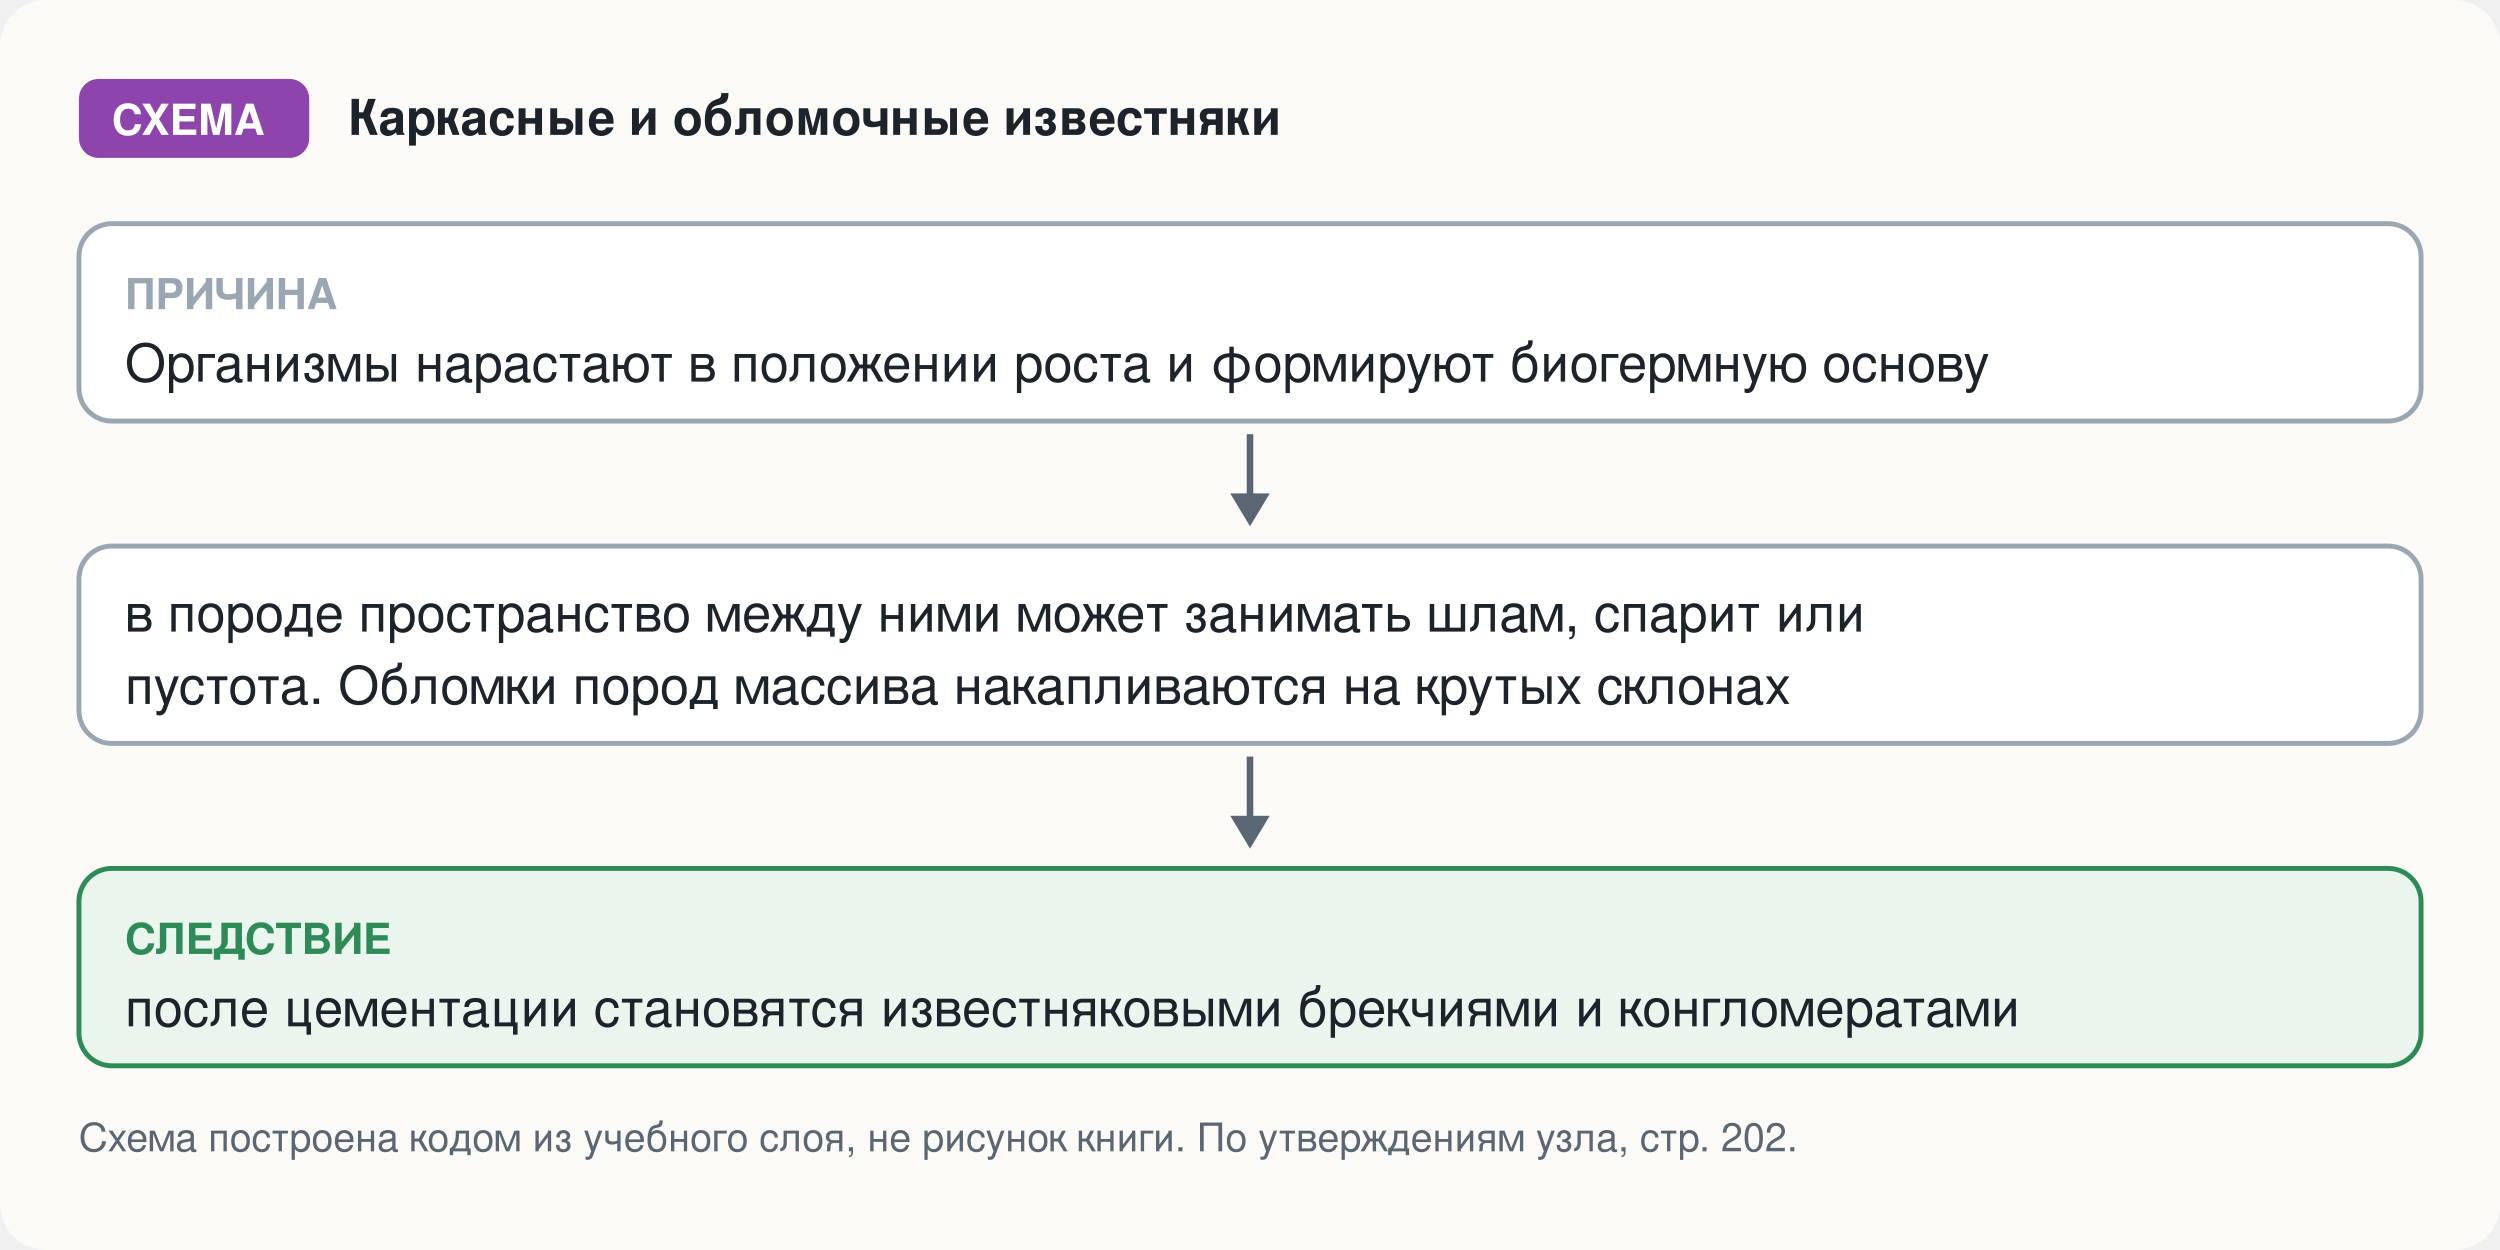
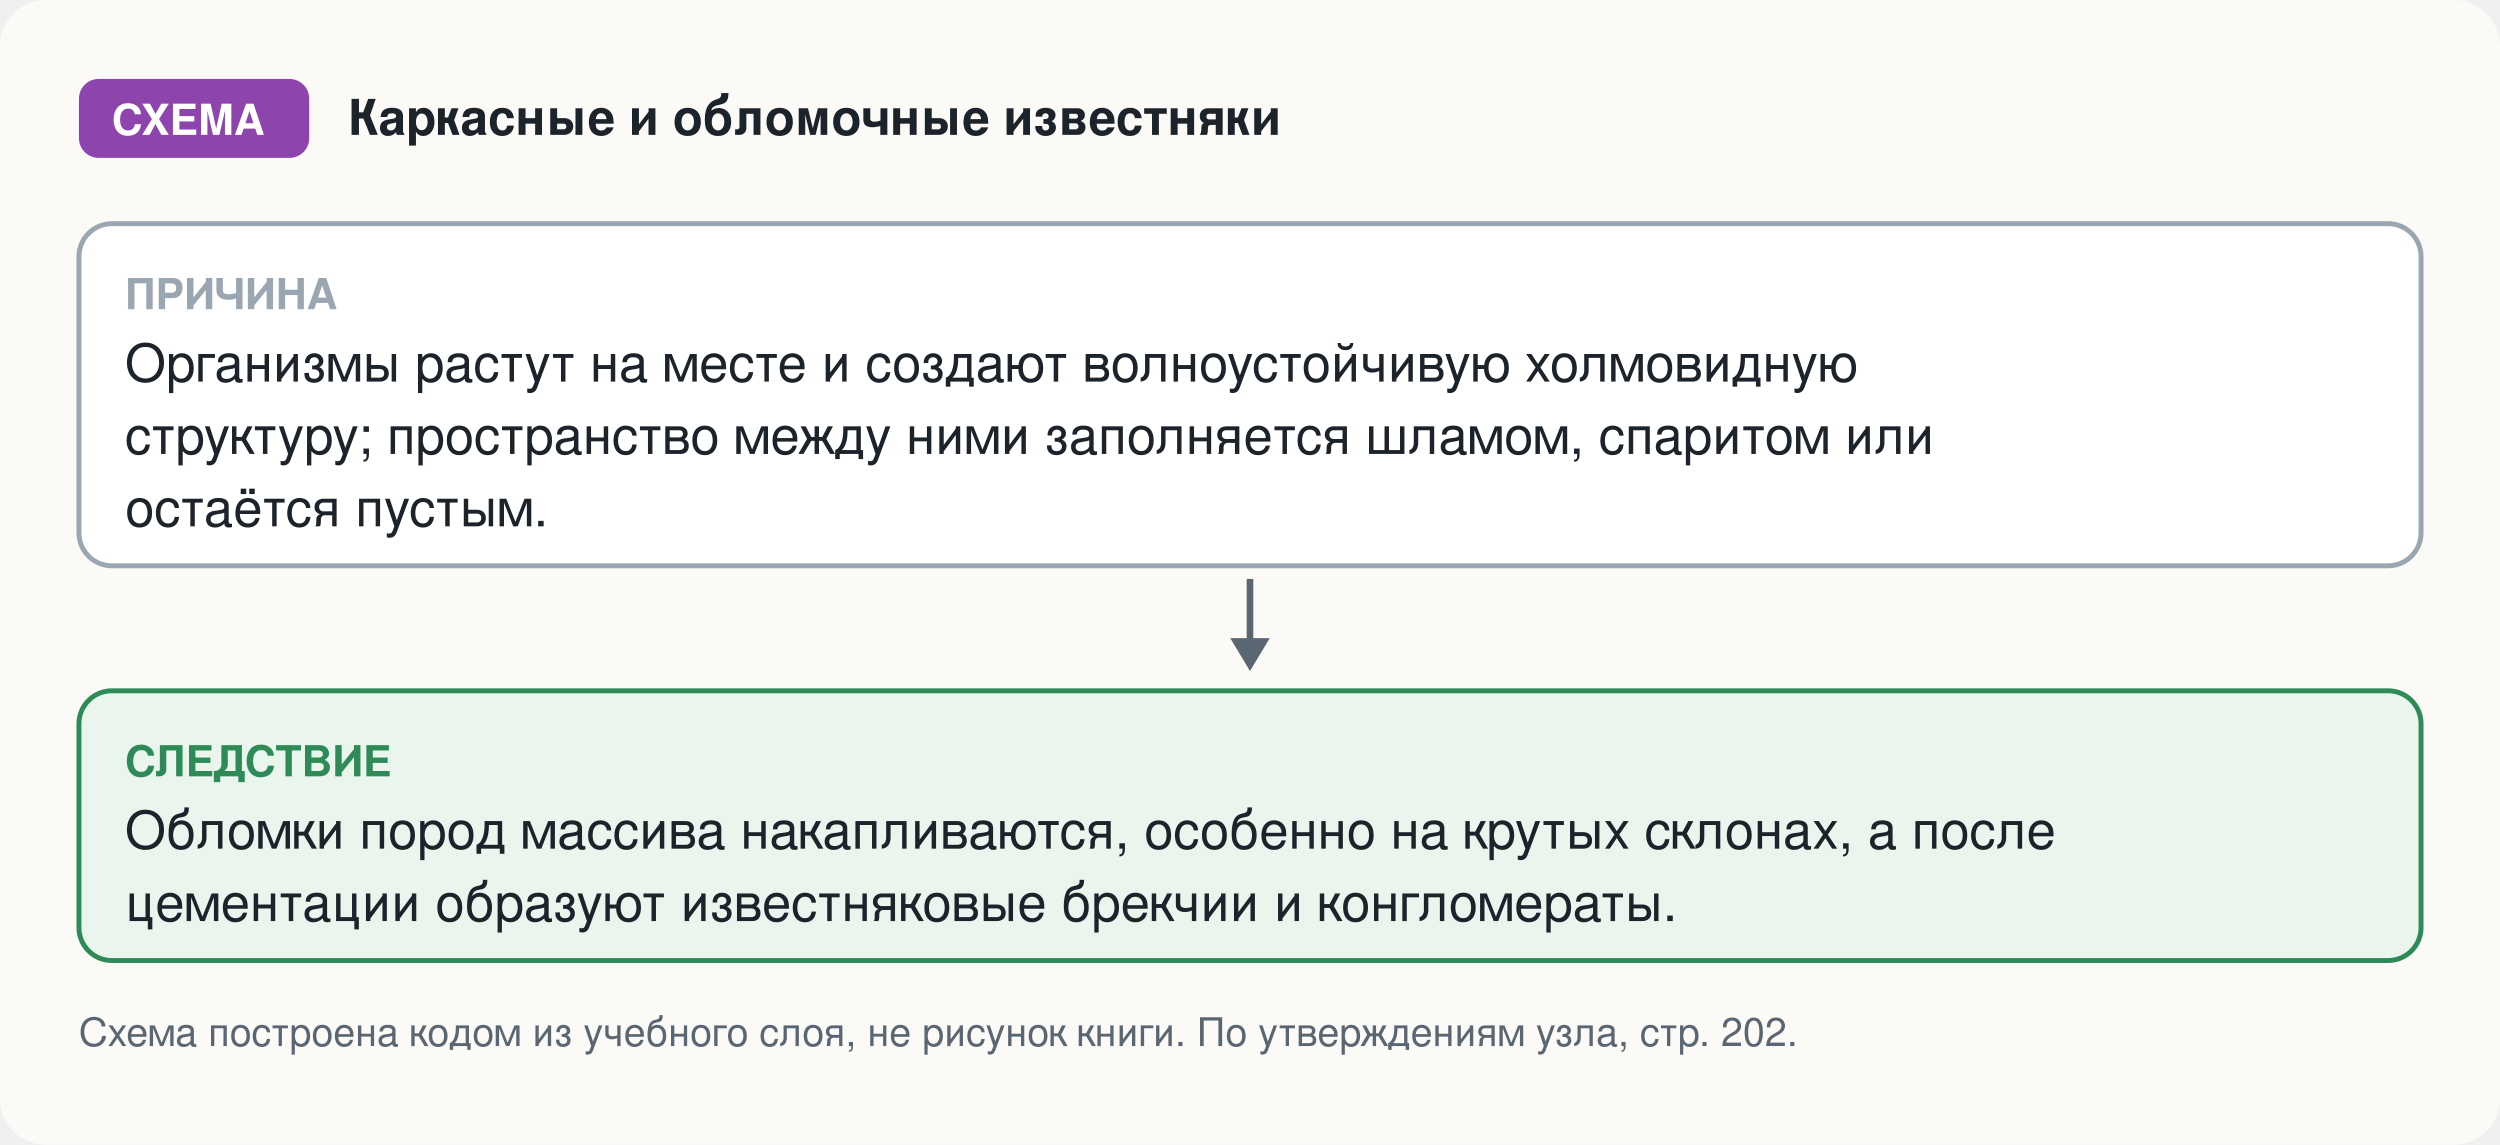
- <svg xmlns="http://www.w3.org/2000/svg" viewBox="0 0 760 380" width="760" height="380" role="img">
-   <rect x="0" y="0" width="760" height="380" rx="14" fill="#FBFAF7" />
+ <svg xmlns="http://www.w3.org/2000/svg" viewBox="0 0 760 348" width="760" height="348" role="img">
+   <rect x="0" y="0" width="760" height="348" rx="14" fill="#FBFAF7" />
  <rect x="24" y="24" width="70" height="24" rx="6" fill="#8E44AD" />
  <text x="34" y="41" font-size="13" font-weight="700" fill="#fff" font-family="Segoe UI, -apple-system, Helvetica, Arial, sans-serif">СХЕМА</text>
  <text x="106" y="41" font-size="15" font-weight="700" fill="#1C232B" font-family="Segoe UI, -apple-system, Helvetica, Arial, sans-serif">Каркасные и обломочные известняки</text>
-   <rect x="24" y="68" width="712" height="60" rx="10" fill="#FFFFFF" stroke="#9AA6B2" stroke-width="1.5" />
+   <rect x="24" y="68" width="712" height="104" rx="10" fill="#FFFFFF" stroke="#9AA6B2" stroke-width="1.5" />
  <text x="38" y="94" font-size="13" font-weight="700" fill="#9AA6B2" text-anchor="start" font-family="Segoe UI, -apple-system, Helvetica, Arial, sans-serif">ПРИЧИНА</text>
-   <text x="38" y="116" font-size="16" font-weight="400" fill="#1C232B" text-anchor="start" font-family="Segoe UI, -apple-system, Helvetica, Arial, sans-serif">Организмы нарастают в положении роста и формируют биогермную основу</text>
-   <line x1="380.0" y1="132" x2="380.0" y2="154" stroke="#5B6673" stroke-width="2" />
-   <polygon points="374.0,150 386.0,150 380.0,160" fill="#5B6673" />
-   <rect x="24" y="166" width="712" height="60" rx="10" fill="#FFFFFF" stroke="#9AA6B2" stroke-width="1.5" />
-   <text x="38" y="192" font-size="16" font-weight="400" fill="#1C232B" text-anchor="start" font-family="Segoe UI, -apple-system, Helvetica, Arial, sans-serif">в породе пространство между ними может занимать шлам, спарит или</text>
-   <text x="38" y="214" font-size="16" font-weight="400" fill="#1C232B" text-anchor="start" font-family="Segoe UI, -apple-system, Helvetica, Arial, sans-serif">пустота. Обломки пород массива накапливаются на крутых склонах</text>
-   <line x1="380.0" y1="230" x2="380.0" y2="252" stroke="#5B6673" stroke-width="2" />
-   <polygon points="374.0,248 386.0,248 380.0,258" fill="#5B6673" />
-   <rect x="24" y="264" width="712" height="60" rx="10" fill="#EAF5EE" stroke="#2E8B57" stroke-width="1.5" />
-   <text x="38" y="290" font-size="13" font-weight="700" fill="#2E8B57" text-anchor="start" font-family="Segoe UI, -apple-system, Helvetica, Arial, sans-serif">СЛЕДСТВИЕ</text>
-   <text x="38" y="312" font-size="16" font-weight="400" fill="#1C232B" text-anchor="start" font-family="Segoe UI, -apple-system, Helvetica, Arial, sans-serif">после цементации становятся известняковыми брекчиями и конгломератами</text>
-   <text x="24" y="350" font-size="12" font-weight="400" fill="#5B6673" text-anchor="start" font-family="Segoe UI, -apple-system, Helvetica, Arial, sans-serif">Схема построена кодом из учебного слоя, не рисунок книги. По утверждениям узла, стр. 202.</text>
+   <text x="38" y="116" font-size="16" font-weight="400" fill="#1C232B" text-anchor="start" font-family="Segoe UI, -apple-system, Helvetica, Arial, sans-serif">Организмы растут на месте и создают волноустойчивую холмовидную</text>
+   <text x="38" y="138" font-size="16" font-weight="400" fill="#1C232B" text-anchor="start" font-family="Segoe UI, -apple-system, Helvetica, Arial, sans-serif">структуру; пространство между ними заполняется шламом, спаритом или</text>
+   <text x="38" y="160" font-size="16" font-weight="400" fill="#1C232B" text-anchor="start" font-family="Segoe UI, -apple-system, Helvetica, Arial, sans-serif">остаётся пустым.</text>
+   <line x1="380.0" y1="176" x2="380.0" y2="198" stroke="#5B6673" stroke-width="2" />
+   <polygon points="374.0,194 386.0,194 380.0,204" fill="#5B6673" />
+   <rect x="24" y="210" width="712" height="82" rx="10" fill="#EAF5EE" stroke="#2E8B57" stroke-width="1.5" />
+   <text x="38" y="236" font-size="13" font-weight="700" fill="#2E8B57" text-anchor="start" font-family="Segoe UI, -apple-system, Helvetica, Arial, sans-serif">СЛЕДСТВИЕ</text>
+   <text x="38" y="258" font-size="16" font-weight="400" fill="#1C232B" text-anchor="start" font-family="Segoe UI, -apple-system, Helvetica, Arial, sans-serif">Обломки пород массива накапливаются, особенно на крутых склонах, а после</text>
+   <text x="38" y="280" font-size="16" font-weight="400" fill="#1C232B" text-anchor="start" font-family="Segoe UI, -apple-system, Helvetica, Arial, sans-serif">цементации образуют известняковые брекчии и конгломераты.</text>
+   <text x="24" y="318" font-size="12" font-weight="400" fill="#5B6673" text-anchor="start" font-family="Segoe UI, -apple-system, Helvetica, Arial, sans-serif">Схема построена кодом из учебного слоя, не рисунок книги. По утверждениям узла, стр. 202.</text>
</svg>
